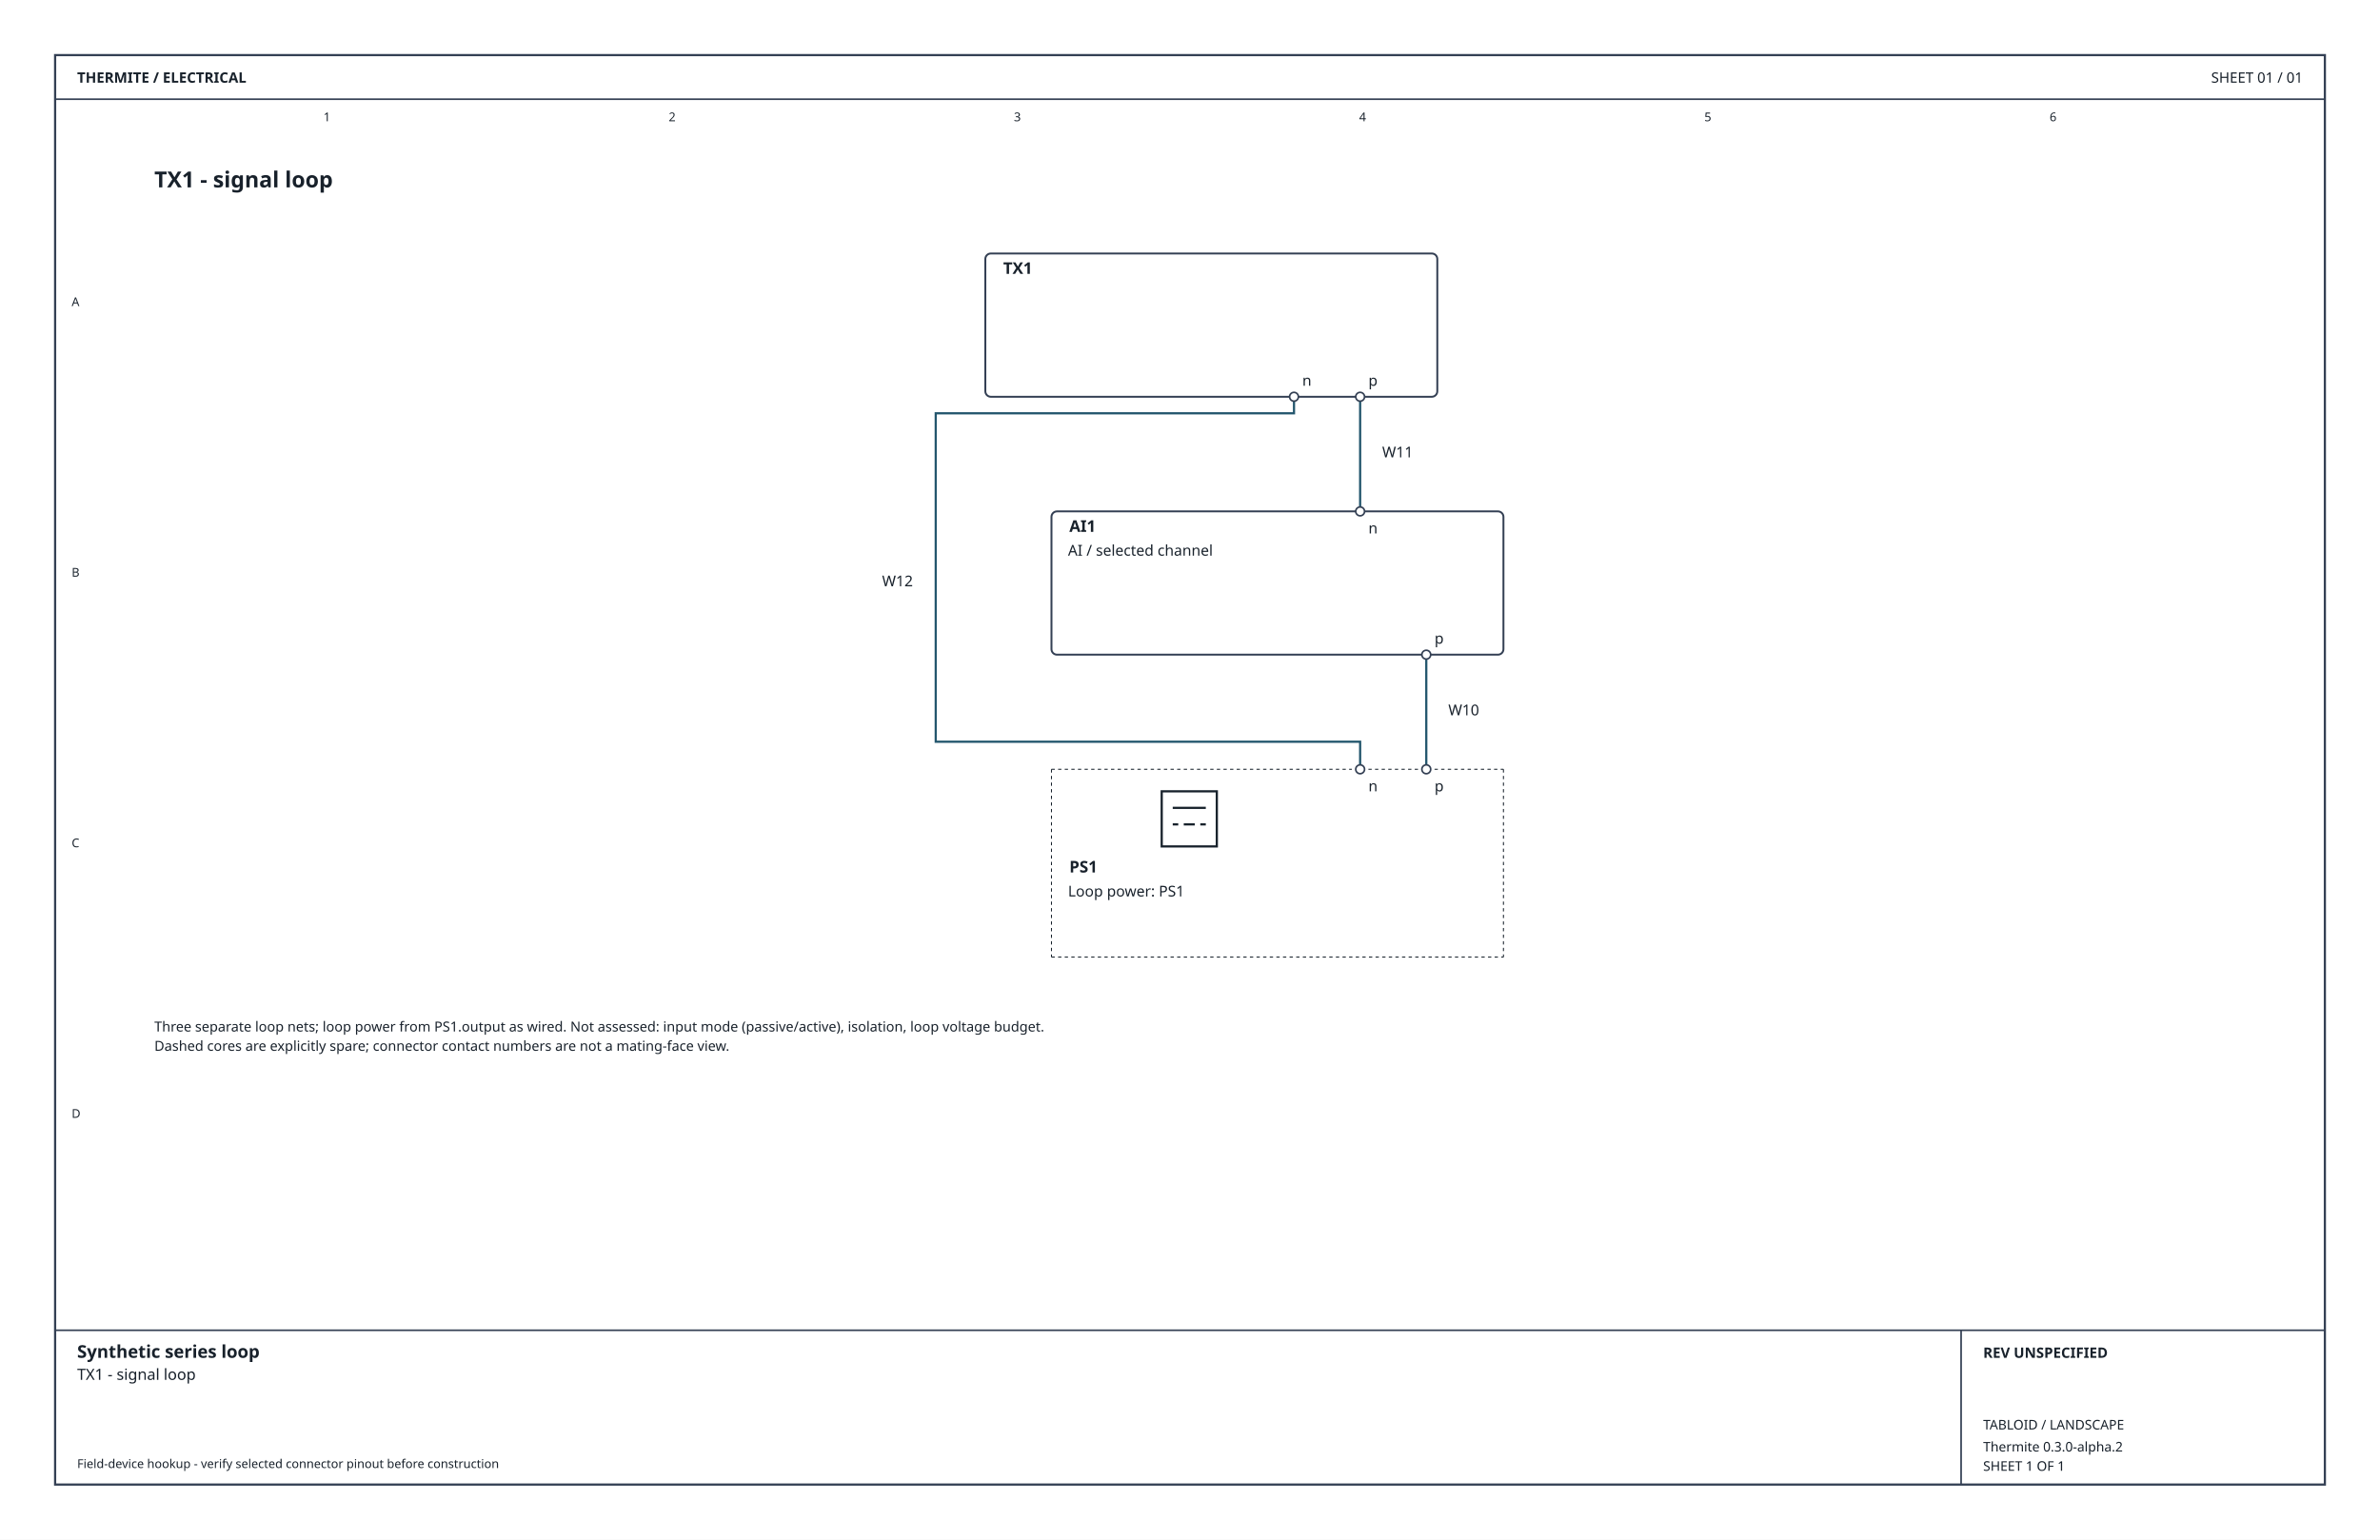
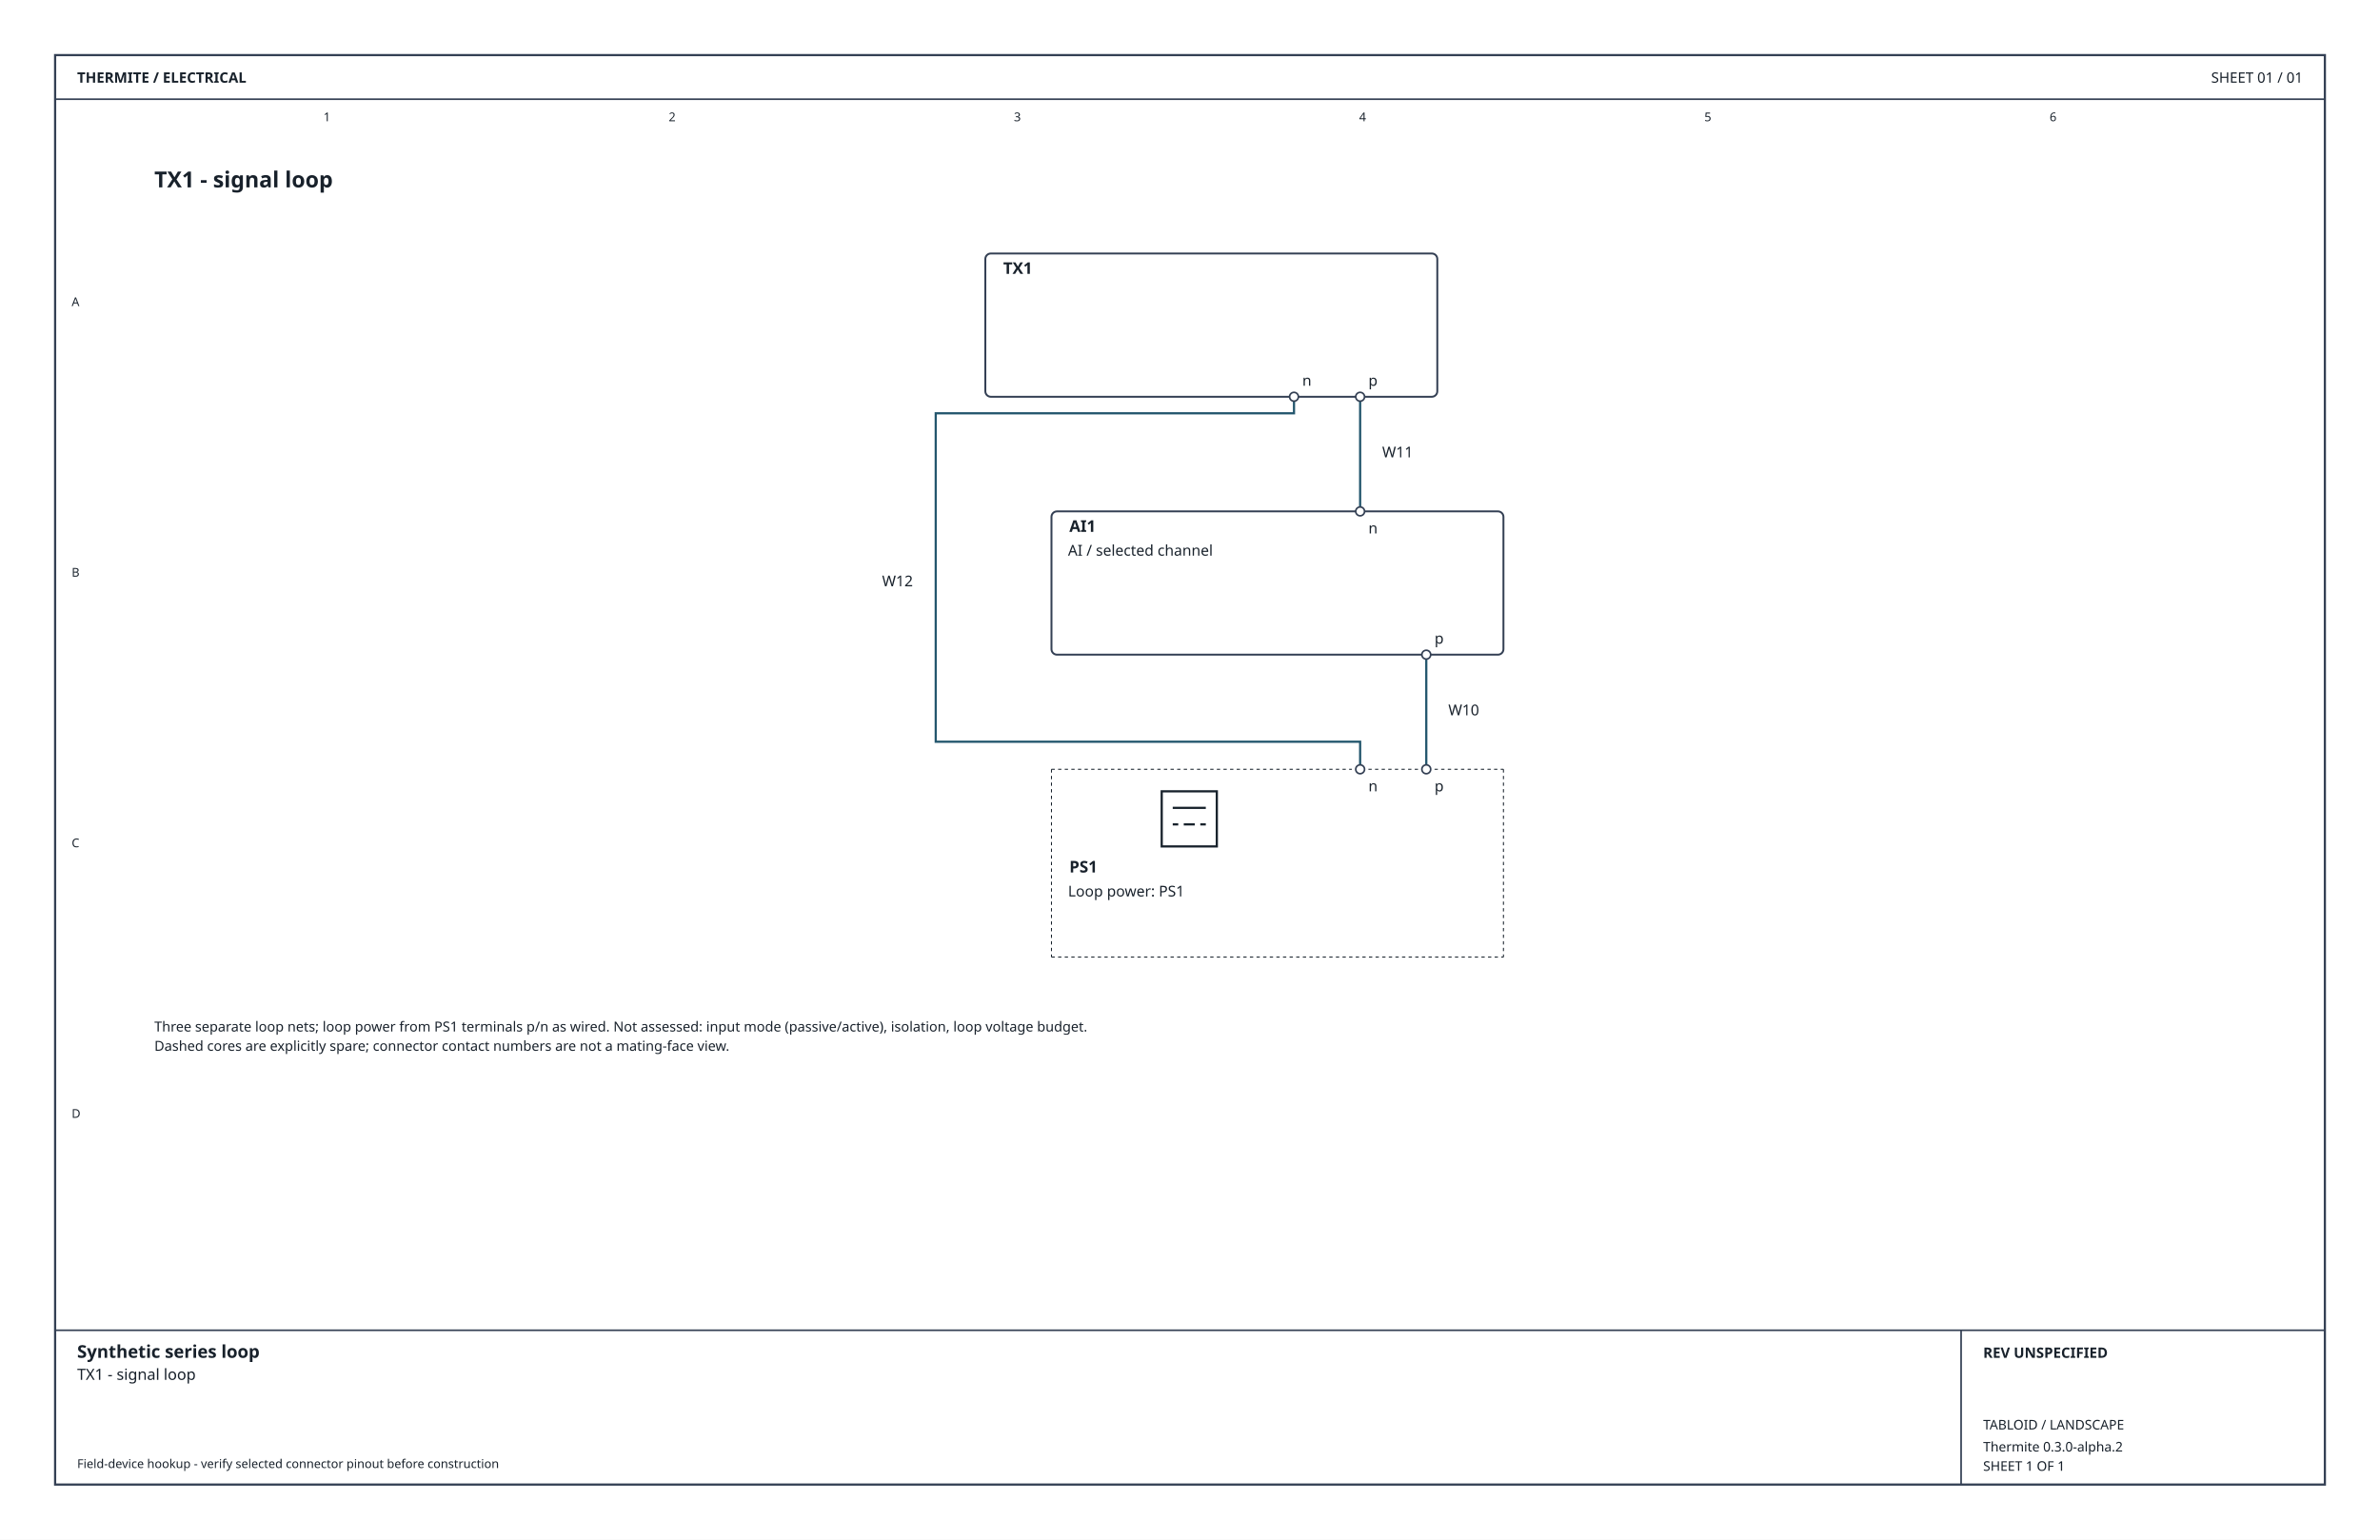
<svg xmlns="http://www.w3.org/2000/svg" width="431.8mm" height="279.4mm" viewBox="0 0 431.8 279.4" role="img" aria-label="TX1 - signal loop, sheet 1 of 1" data-sheet="1" data-total-sheets="1" data-paper="tabloid">
  <rect width="431.8" height="279.4" fill="white" />
  <rect x="10" y="10" width="411.8" height="259.4" fill="none" stroke="#344054" stroke-width="0.4" />
  <text x="14" y="15" font-family="Thermite Sans, Thermite Math, sans-serif" font-size="2.6" text-anchor="start" font-weight="700" fill="#18212b">THERMITE  /  ELECTRICAL</text>
  <text x="417.8" y="15" font-family="Thermite Sans, Thermite Math, sans-serif" font-size="2.6" text-anchor="end" font-weight="400" fill="#18212b">SHEET 01 / 01</text>
  <path d="M 10 18 L 421.8 18" fill="none" stroke="#344054" stroke-width="0.3" />
  <text x="28" y="34" font-family="Thermite Sans, Thermite Math, sans-serif" font-size="4" text-anchor="start" font-weight="700" fill="#18212b">TX1 - signal loop</text>
  <g transform="translate(153.032 40) scale(1)">
    <g transform="translate(0 0)">
      <g data-layout-source-port="p1_1_out" data-layout-target-port="p2_1_in" data-loop-conductor="74000000-0000-4000-8000-000000000010" data-net-id="net:sha256:ea75aba856959fb3effe9a19ea7fee04331762249f129d578a5646b214df70ea" data-terminal-ends="[{&quot;deviceUid&quot;:&quot;74000000-0000-4000-8000-000000000003&quot;,&quot;terminalKey&quot;:&quot;p&quot;},{&quot;deviceUid&quot;:&quot;74000000-0000-4000-8000-000000000001&quot;,&quot;terminalKey&quot;:&quot;p&quot;}]">
        <path d="M 105.736 78.8 L 105.736 99.6" fill="none" stroke="#23566d" stroke-width="0.4" stroke-linecap="round" />
        <rect x="108.736" y="86.8" width="8.736" height="4.8" fill="white" />
        <text x="109.736" y="89.8" font-family="Thermite Sans, Thermite Math, sans-serif" font-size="2.7" text-anchor="start" font-weight="400" fill="#18212b">W10</text>
      </g>
      <g data-layout-source-port="p0_1_out" data-layout-target-port="p1_0_in" data-loop-conductor="74000000-0000-4000-8000-000000000011" data-net-id="net:sha256:5a10ab2aa4314e109f16abb3a85edf3b6d5fd9182d9b638c85d494ff6d9c1402" data-terminal-ends="[{&quot;deviceUid&quot;:&quot;74000000-0000-4000-8000-000000000002&quot;,&quot;terminalKey&quot;:&quot;p&quot;},{&quot;deviceUid&quot;:&quot;74000000-0000-4000-8000-000000000003&quot;,&quot;terminalKey&quot;:&quot;n&quot;}]">
        <path d="M 93.736 32 L 93.736 52.8" fill="none" stroke="#23566d" stroke-width="0.4" stroke-linecap="round" />
        <rect x="96.736" y="40" width="8.736" height="4.8" fill="white" />
        <text x="97.736" y="43" font-family="Thermite Sans, Thermite Math, sans-serif" font-size="2.7" text-anchor="start" font-weight="400" fill="#18212b">W11</text>
      </g>
      <g data-layout-source-port="p0_0_out" data-layout-target-port="p2_0_in" data-loop-conductor="74000000-0000-4000-8000-000000000012" data-net-id="net:sha256:524b12d00bf8da02d017de32b9f8be8e7d931b9ed11328174aaab9fcf48b2b71" data-terminal-ends="[{&quot;deviceUid&quot;:&quot;74000000-0000-4000-8000-000000000002&quot;,&quot;terminalKey&quot;:&quot;n&quot;},{&quot;deviceUid&quot;:&quot;74000000-0000-4000-8000-000000000001&quot;,&quot;terminalKey&quot;:&quot;n&quot;}]">
        <path d="M 81.736 32 L 81.736 35 L 16.736 35 L 16.736 94.6 L 93.736 94.6 L 93.736 99.6" fill="none" stroke="#23566d" stroke-width="0.4" stroke-linecap="round" />
        <rect x="6" y="63.4" width="8.736" height="4.8" fill="white" />
        <text x="7" y="66.4" font-family="Thermite Sans, Thermite Math, sans-serif" font-size="2.7" text-anchor="start" font-weight="400" fill="#18212b">W12</text>
      </g>
      <g data-device-uid="74000000-0000-4000-8000-000000000002" data-body-width="82" data-body-height="26" transform="translate(25.736 6)">
        <rect width="82" height="26" rx="1" fill="white" stroke="#344054" stroke-width="0.35" />
        <text data-tag-owner-uid="74000000-0000-4000-8000-000000000002" data-tag-kind="body" data-tag-block="74000000-0000-4000-8000-000000000002" data-tag-field="designation" data-tag-row-start="0" data-tag-row-end="3" x="3.24" y="3.702" font-family="Thermite Sans, Thermite Math, sans-serif" font-size="2.916" text-anchor="start" font-weight="700" fill="#18212b">TX1</text>
        <g data-layout-port="p0_0_out" data-loop-terminal="[&quot;74000000-0000-4000-8000-000000000002&quot;,&quot;n&quot;]">
          <circle cx="56" cy="26" r="0.8" fill="white" stroke="#344054" stroke-width="0.3" />
          <text x="57.5" y="24" font-family="Thermite Sans, Thermite Math, sans-serif" font-size="2.7" text-anchor="start" font-weight="400" fill="#18212b">n</text>
        </g>
        <g data-layout-port="p0_1_out" data-loop-terminal="[&quot;74000000-0000-4000-8000-000000000002&quot;,&quot;p&quot;]">
          <circle cx="68" cy="26" r="0.8" fill="white" stroke="#344054" stroke-width="0.3" />
          <text x="69.5" y="24" font-family="Thermite Sans, Thermite Math, sans-serif" font-size="2.7" text-anchor="start" font-weight="400" fill="#18212b">p</text>
        </g>
      </g>
      <g data-device-uid="74000000-0000-4000-8000-000000000003" data-body-width="82" data-body-height="26" transform="translate(37.736 52.8)">
        <rect width="82" height="26" rx="1" fill="white" stroke="#344054" stroke-width="0.35" />
        <text data-tag-owner-uid="74000000-0000-4000-8000-000000000003" data-tag-kind="body" data-tag-block="74000000-0000-4000-8000-000000000003" data-tag-field="designation" data-tag-row-start="0" data-tag-row-end="3" x="3.24" y="3.711" font-family="Thermite Sans, Thermite Math, sans-serif" font-size="2.916" text-anchor="start" font-weight="700" fill="#18212b">AI1</text>
        <text x="3" y="8.031" font-family="Thermite Sans, Thermite Math, sans-serif" font-size="2.7" text-anchor="start" font-weight="400" fill="#18212b">AI / selected channel</text>
        <g data-layout-port="p1_0_in" data-loop-terminal="[&quot;74000000-0000-4000-8000-000000000003&quot;,&quot;n&quot;]">
          <circle cx="56" cy="0" r="0.8" fill="white" stroke="#344054" stroke-width="0.3" />
          <text x="57.5" y="4" font-family="Thermite Sans, Thermite Math, sans-serif" font-size="2.7" text-anchor="start" font-weight="400" fill="#18212b">n</text>
        </g>
        <g data-layout-port="p1_1_out" data-loop-terminal="[&quot;74000000-0000-4000-8000-000000000003&quot;,&quot;p&quot;]">
          <circle cx="68" cy="26" r="0.8" fill="white" stroke="#344054" stroke-width="0.3" />
          <text x="69.5" y="24" font-family="Thermite Sans, Thermite Math, sans-serif" font-size="2.7" text-anchor="start" font-weight="400" fill="#18212b">p</text>
        </g>
      </g>
      <g data-device-uid="74000000-0000-4000-8000-000000000001" data-body-width="82" data-body-height="34.08" transform="translate(37.736 99.6)">
        <g data-source-enclosure="true" fill="none">
          <rect width="82" height="34.08" fill="white" stroke="none" />
          <line x1="0" y1="0" x2="0" y2="34.08" stroke="#17212b" stroke-width="0.18" stroke-dasharray="0.6 0.6" />
          <line x1="82" y1="0" x2="82" y2="34.08" stroke="#17212b" stroke-width="0.18" stroke-dasharray="0.6 0.6" />
          <line x1="0" y1="0" x2="54.5" y2="0" stroke="#17212b" stroke-width="0.18" stroke-dasharray="0.6 0.6" />
          <line x1="57.5" y1="0" x2="66.5" y2="0" stroke="#17212b" stroke-width="0.18" stroke-dasharray="0.6 0.6" />
          <line x1="69.5" y1="0" x2="82" y2="0" stroke="#17212b" stroke-width="0.18" stroke-dasharray="0.6 0.6" />
          <line x1="0" y1="34.08" x2="82" y2="34.08" stroke="#17212b" stroke-width="0.18" stroke-dasharray="0.6 0.6" />
        </g>
        <g transform="translate(19 3)">
          <g data-circuit-mark="dc-output" stroke="#17212b" stroke-width="0.4" fill="none">
            <rect x="1" y="1" width="10" height="10" />
            <line x1="3" y1="4" x2="9" y2="4" />
            <line x1="3" y1="7" x2="4" y2="7" />
            <line x1="5" y1="7" x2="7" y2="7" />
            <line x1="8" y1="7" x2="9" y2="7" />
          </g>
        </g>
        <text data-tag-owner-uid="74000000-0000-4000-8000-000000000001" data-tag-kind="body" data-tag-block="74000000-0000-4000-8000-000000000001" data-tag-field="designation" data-tag-row-start="0" data-tag-row-end="3" x="3.24" y="18.731" font-family="Thermite Sans, Thermite Math, sans-serif" font-size="2.916" text-anchor="start" font-weight="700" fill="#18212b">PS1</text>
        <text x="3" y="23.08" font-family="Thermite Sans, Thermite Math, sans-serif" font-size="2.7" text-anchor="start" font-weight="400" fill="#18212b">Loop power: PS1</text>
        <g data-layout-port="p2_0_in" data-loop-terminal="[&quot;74000000-0000-4000-8000-000000000001&quot;,&quot;n&quot;]">
          <circle cx="56" cy="0" r="0.8" fill="white" stroke="#344054" stroke-width="0.3" />
          <text x="57.5" y="4" font-family="Thermite Sans, Thermite Math, sans-serif" font-size="2.7" text-anchor="start" font-weight="400" fill="#18212b">n</text>
        </g>
        <g data-layout-port="p2_1_in" data-loop-terminal="[&quot;74000000-0000-4000-8000-000000000001&quot;,&quot;p&quot;]">
          <circle cx="68" cy="0" r="0.8" fill="white" stroke="#344054" stroke-width="0.3" />
          <text x="69.5" y="4" font-family="Thermite Sans, Thermite Math, sans-serif" font-size="2.7" text-anchor="start" font-weight="400" fill="#18212b">p</text>
        </g>
      </g>
    </g>
  </g>
  <g data-engine-notes="true">
-     <text x="28" y="187.18" font-family="Thermite Sans, Thermite Math, sans-serif" font-size="2.5" text-anchor="start" font-weight="400" fill="#18212b">Three separate loop nets; loop power from PS1.output as wired. Not assessed: input mode (passive/active), isolation, loop voltage budget.</text>
+     <text x="28" y="187.18" font-family="Thermite Sans, Thermite Math, sans-serif" font-size="2.5" text-anchor="start" font-weight="400" fill="#18212b">Three separate loop nets; loop power from PS1 terminals p/n as wired. Not assessed: input mode (passive/active), isolation, loop voltage budget.</text>
    <text x="28" y="190.68" font-family="Thermite Sans, Thermite Math, sans-serif" font-size="2.5" text-anchor="start" font-weight="400" fill="#18212b">Dashed cores are explicitly spare; connector contact numbers are not a mating-face view.</text>
  </g>
  <text x="59.317" y="22" font-family="Thermite Sans, Thermite Math, sans-serif" font-size="2.2" text-anchor="middle" font-weight="400" fill="#18212b">1</text>
  <text x="121.95" y="22" font-family="Thermite Sans, Thermite Math, sans-serif" font-size="2.2" text-anchor="middle" font-weight="400" fill="#18212b">2</text>
  <text x="184.583" y="22" font-family="Thermite Sans, Thermite Math, sans-serif" font-size="2.2" text-anchor="middle" font-weight="400" fill="#18212b">3</text>
  <text x="247.217" y="22" font-family="Thermite Sans, Thermite Math, sans-serif" font-size="2.2" text-anchor="middle" font-weight="400" fill="#18212b">4</text>
  <text x="309.85" y="22" font-family="Thermite Sans, Thermite Math, sans-serif" font-size="2.2" text-anchor="middle" font-weight="400" fill="#18212b">5</text>
  <text x="372.483" y="22" font-family="Thermite Sans, Thermite Math, sans-serif" font-size="2.2" text-anchor="middle" font-weight="400" fill="#18212b">6</text>
  <text x="13" y="55.55" font-family="Thermite Sans, Thermite Math, sans-serif" font-size="2.2" text-anchor="start" font-weight="400" fill="#18212b">A</text>
  <text x="13" y="104.65" font-family="Thermite Sans, Thermite Math, sans-serif" font-size="2.2" text-anchor="start" font-weight="400" fill="#18212b">B</text>
  <text x="13" y="153.75" font-family="Thermite Sans, Thermite Math, sans-serif" font-size="2.2" text-anchor="start" font-weight="400" fill="#18212b">C</text>
  <text x="13" y="202.85" font-family="Thermite Sans, Thermite Math, sans-serif" font-size="2.2" text-anchor="start" font-weight="400" fill="#18212b">D</text>
  <path d="M 10 241.4 L 421.8 241.4" fill="none" stroke="#344054" stroke-width="0.3" />
  <path d="M 355.8 241.4 L 355.8 269.4" fill="none" stroke="#344054" stroke-width="0.3" />
  <text x="14" y="246.4" font-family="Thermite Sans, Thermite Math, sans-serif" font-size="3.2" text-anchor="start" font-weight="700" fill="#18212b">Synthetic series loop</text>
  <text x="14" y="250.4" font-family="Thermite Sans, Thermite Math, sans-serif" font-size="2.8" text-anchor="start" font-weight="400" fill="#18212b">TX1 - signal loop</text>
  <text x="14" y="266.4" font-family="Thermite Sans, Thermite Math, sans-serif" font-size="2.2" text-anchor="start" font-weight="400" fill="#18212b">Field-device hookup - verify selected connector pinout before construction</text>
  <text x="359.8" y="246.4" font-family="Thermite Sans, Thermite Math, sans-serif" font-size="2.6" text-anchor="start" font-weight="700" fill="#18212b">REV UNSPECIFIED</text>
  <text x="359.8" y="259.4" font-family="Thermite Sans, Thermite Math, sans-serif" font-size="2.4" text-anchor="start" font-weight="400" fill="#18212b">TABLOID / LANDSCAPE</text>
  <text x="359.8" y="263.4" font-family="Thermite Sans, Thermite Math, sans-serif" font-size="2.4" text-anchor="start" font-weight="400" fill="#18212b">Thermite 0.3.0-alpha.2</text>
  <text x="359.8" y="266.9" font-family="Thermite Sans, Thermite Math, sans-serif" font-size="2.4" text-anchor="start" font-weight="400" fill="#18212b">SHEET 1 OF 1</text>
</svg>
